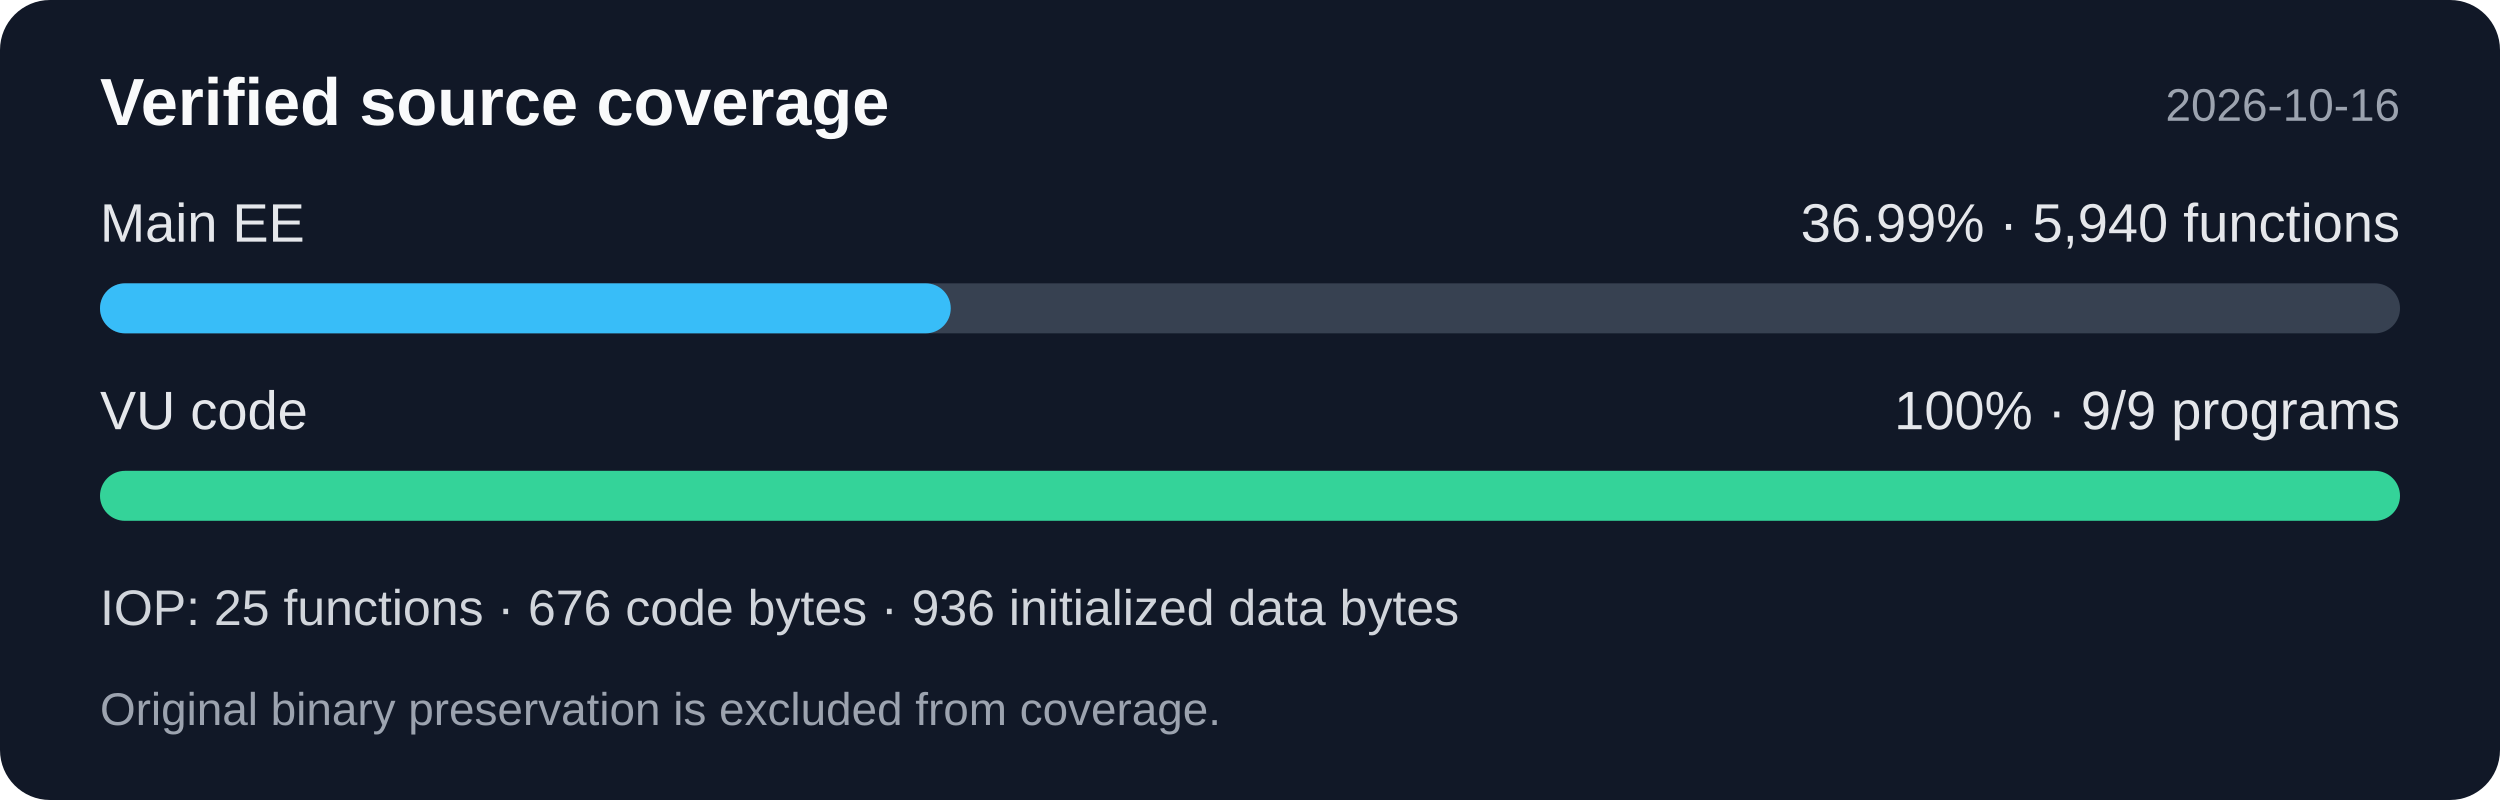
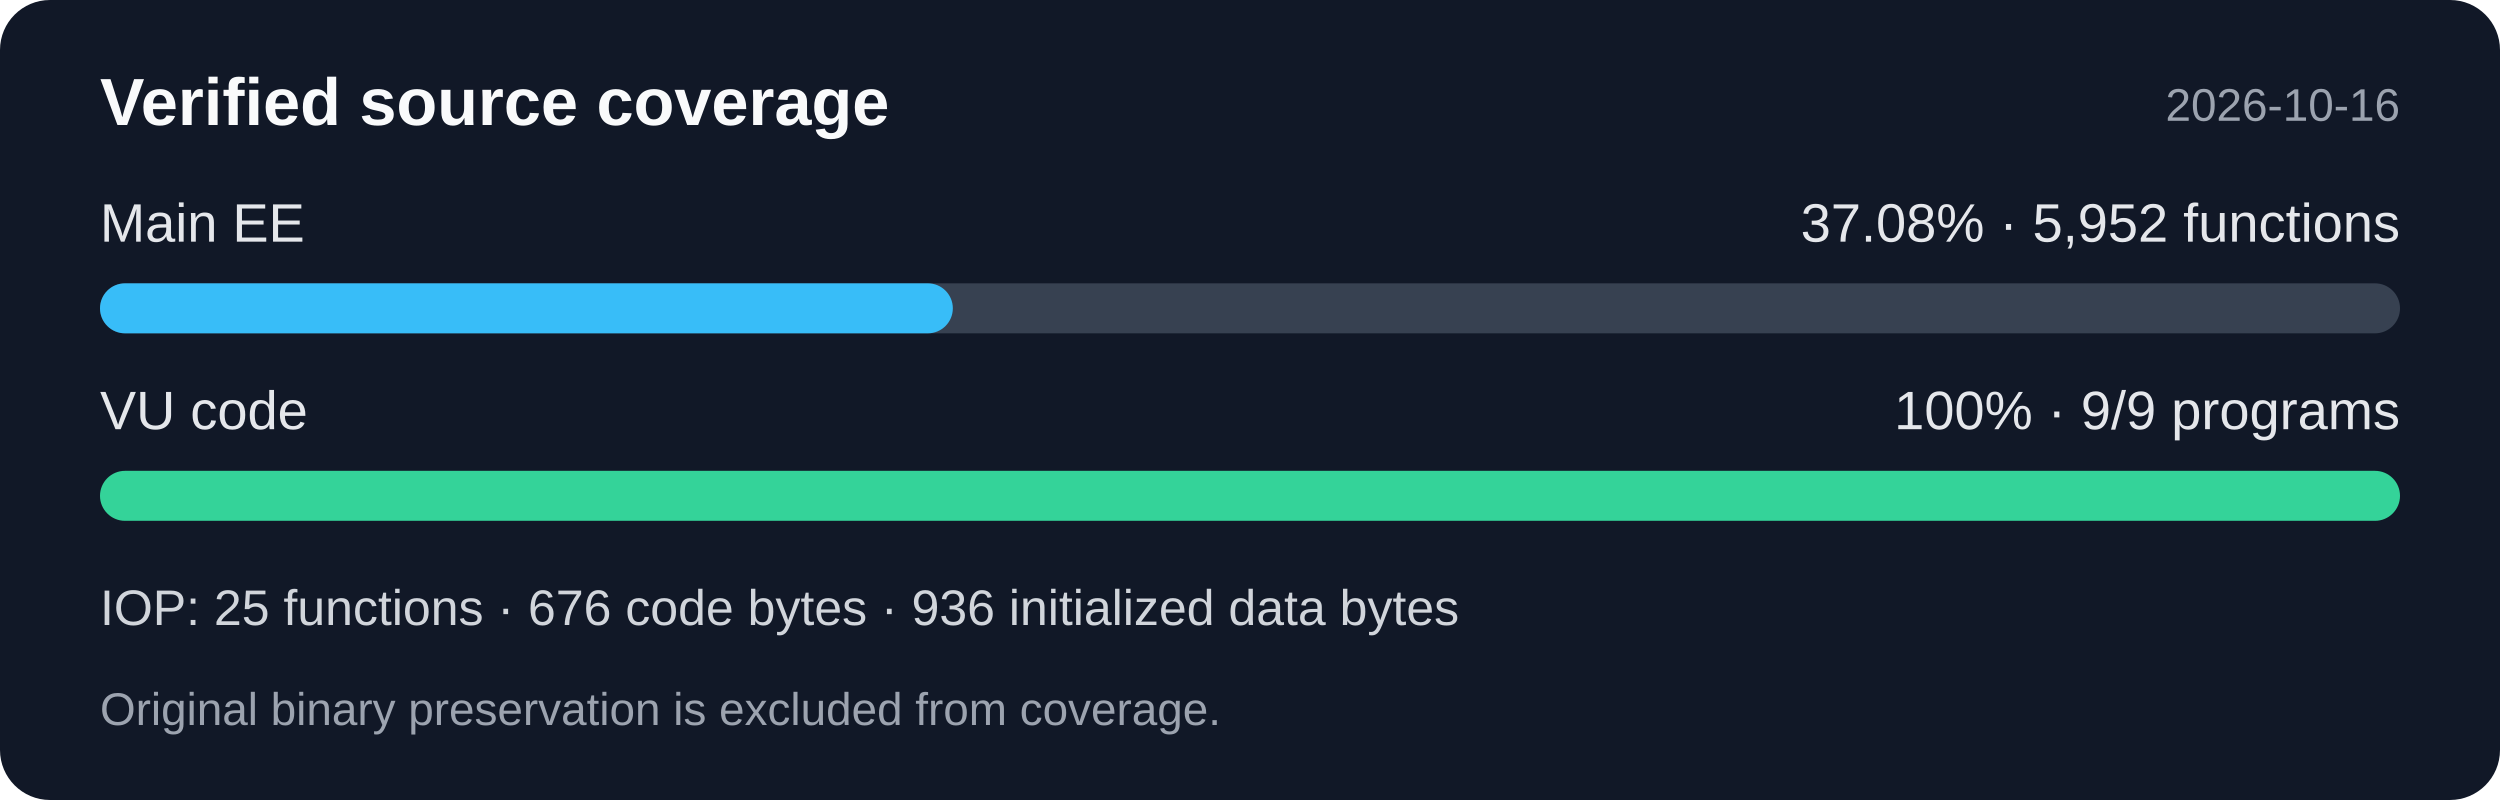
<svg xmlns="http://www.w3.org/2000/svg" width="600" height="192" viewBox="0 0 600 192" role="img" aria-labelledby="title desc">
  <rect width="600" height="192" rx="12" fill="#111827" />
  <g font-family="Segoe UI,Arial,sans-serif">
    <text x="24" y="30" fill="#f9fafb" font-size="16" font-weight="600">Verified source coverage</text>
    <text x="576" y="29" fill="#9ca3af" font-size="11" text-anchor="end">2026-10-16</text>
    <text x="24" y="58" fill="#e5e7eb" font-size="13">Main EE</text>
-     <text x="576" y="58" fill="#e5e7eb" font-size="13" text-anchor="end">36.99% · 5,940 functions</text>
+     <text x="576" y="58" fill="#e5e7eb" font-size="13" text-anchor="end">37.08% · 5,952 functions</text>
    <rect x="24" y="68" width="552" height="12" rx="6" fill="#374151" />
-     <rect x="24" y="68" width="204.182" height="12" rx="6" fill="#38bdf8" />
+     <rect x="24" y="68" width="204.681" height="12" rx="6" fill="#38bdf8" />
    <text x="24" y="103" fill="#e5e7eb" font-size="13">VU code</text>
    <text x="576" y="103" fill="#e5e7eb" font-size="13" text-anchor="end">100% · 9/9 programs</text>
    <rect x="24" y="113" width="552" height="12" rx="6" fill="#34d399" />
    <text x="24" y="150" fill="#d1d5db" font-size="12">IOP: 25 functions · 676 code bytes · 936 initialized data bytes</text>
    <text x="24" y="174" fill="#9ca3af" font-size="11">Original binary preservation is excluded from coverage.</text>
  </g>
</svg>
